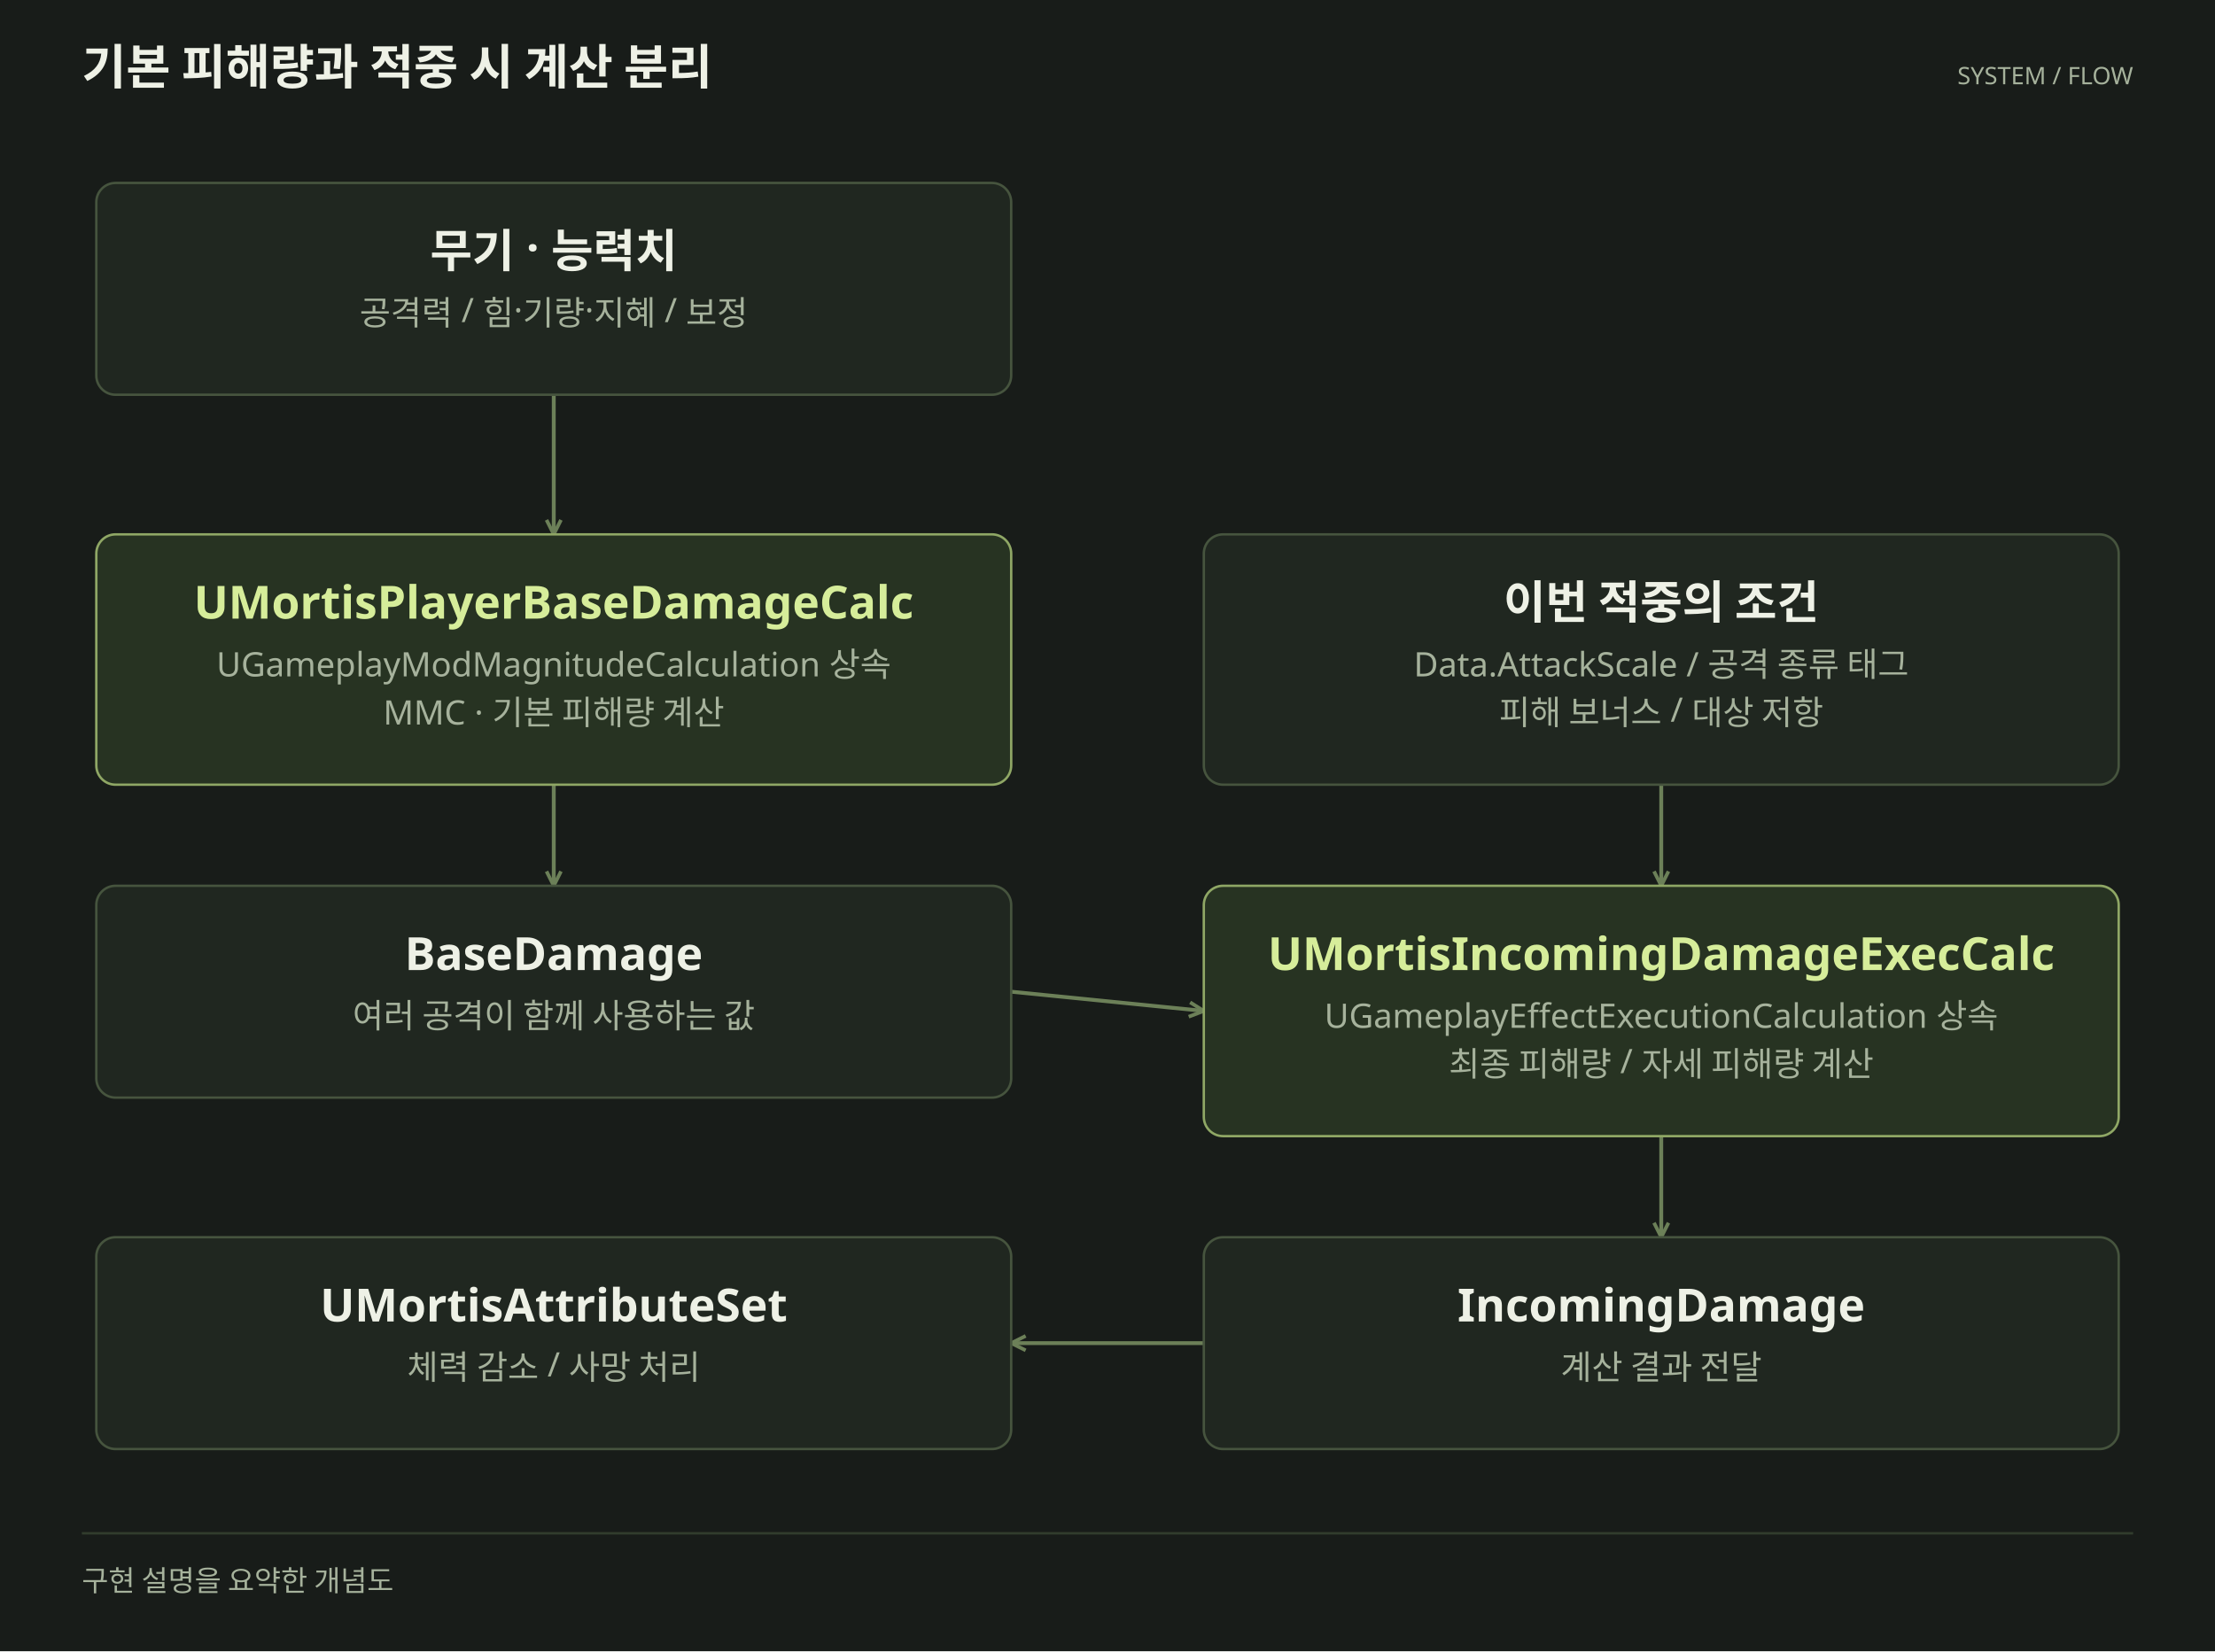
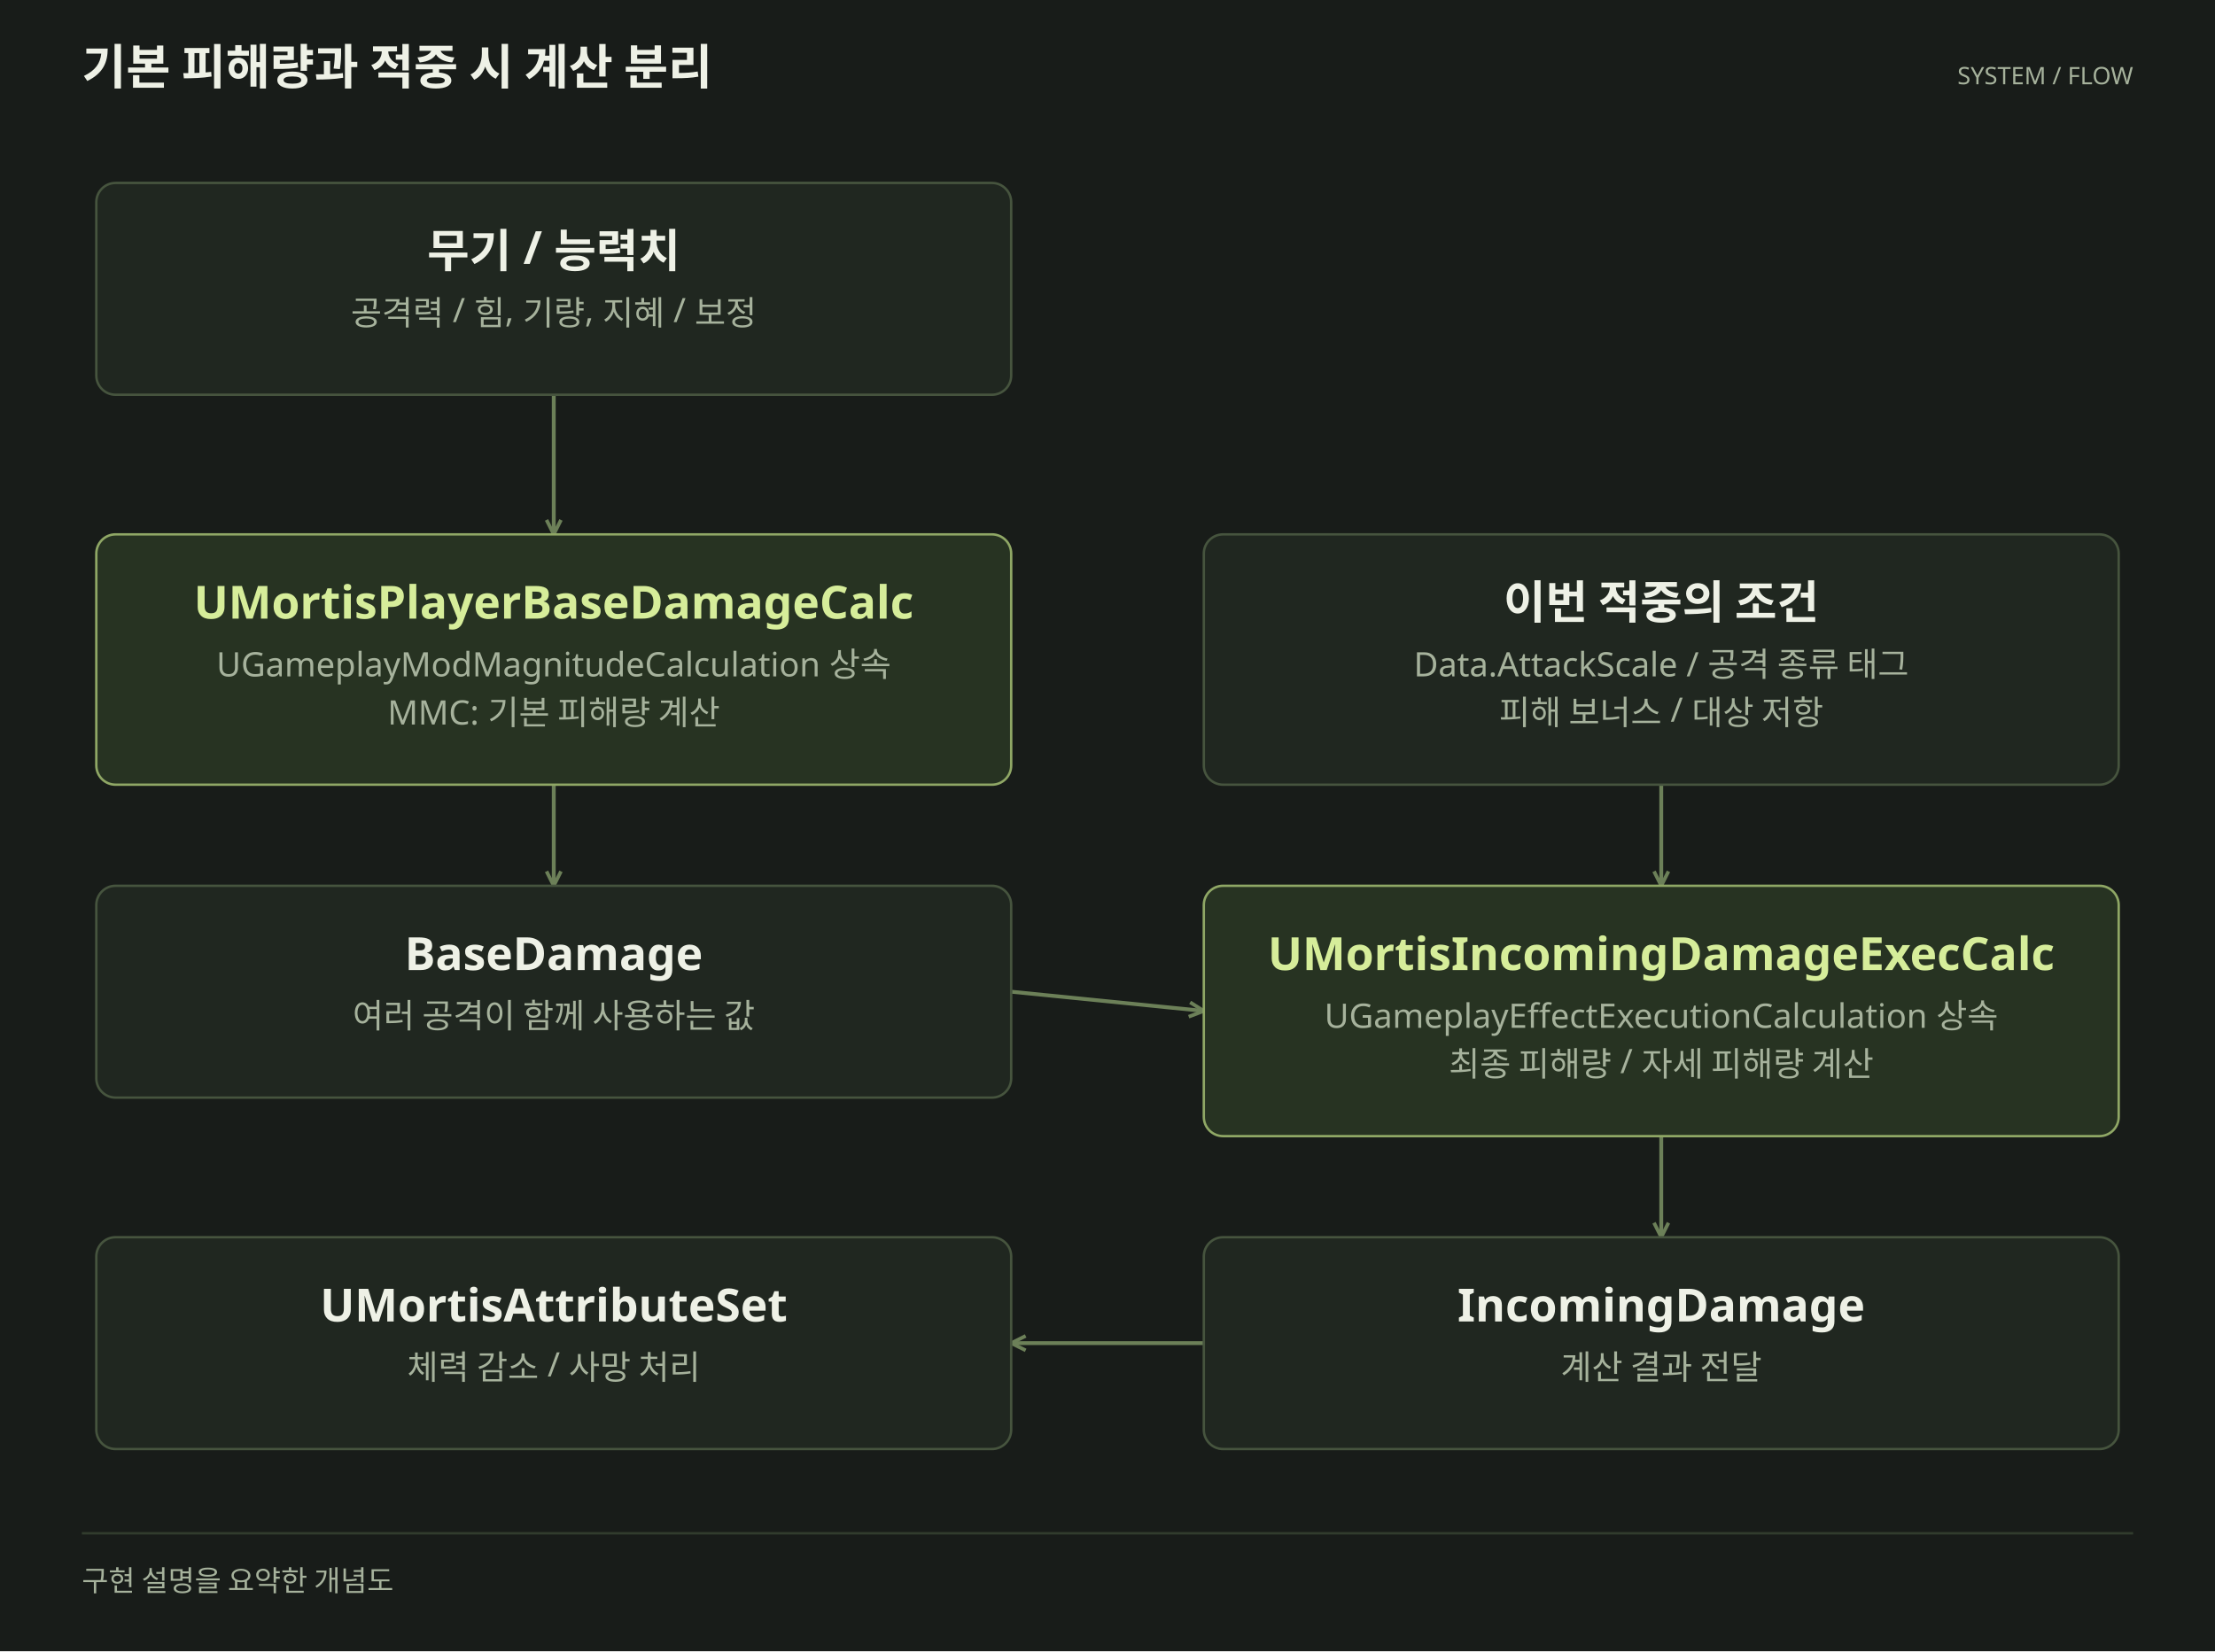
<svg xmlns="http://www.w3.org/2000/svg" width="920" height="686" viewBox="0 0 920 686" role="img" aria-labelledby="title desc">
  <defs>
    <marker id="arrow" markerWidth="8" markerHeight="8" refX="7" refY="4" orient="auto" markerUnits="userSpaceOnUse">
      <path d="M1 1 7 4 1 7" fill="none" stroke="#6c8058" stroke-width="1.5" />
    </marker>
  </defs>
  <defs>
    <marker id="inheritance" markerWidth="13" markerHeight="13" refX="12" refY="6.5" orient="auto" markerUnits="userSpaceOnUse">
      <path d="M1 1 12 6.5 1 12Z" fill="#181c19" stroke="#6c8058" stroke-width="1.5" />
    </marker>
  </defs>
  <rect width="920" height="686" fill="#181c19" />
  <g font-family="Pretendard,Noto Sans KR,Apple SD Gothic Neo,Malgun Gothic,sans-serif">
    <text x="34" y="35" fill="#eef1e6" font-size="20" font-weight="600" text-anchor="start">기본 피해량과 적중 시 계산 분리</text>
    <text x="886" y="35" fill="#a6b29c" font-size="10" font-weight="500" text-anchor="end">SYSTEM / FLOW</text>
    <polyline points="230.0,164 230.0,193.0 230.0,193.0 230.0,222" fill="none" stroke="#6c8058" stroke-width="1.6" stroke-linejoin="round" marker-end="url(#arrow)" />
    <polyline points="230.0,326 230.0,347.0 230.0,347.0 230.0,368" fill="none" stroke="#6c8058" stroke-width="1.6" stroke-linejoin="round" marker-end="url(#arrow)" />
    <polyline points="420,412.0 500,420.0" fill="none" stroke="#6c8058" stroke-width="1.6" stroke-linejoin="round" marker-end="url(#arrow)" />
    <polyline points="690.0,326 690.0,347.0 690.0,347.0 690.0,368" fill="none" stroke="#6c8058" stroke-width="1.6" stroke-linejoin="round" marker-end="url(#arrow)" />
    <polyline points="690.0,472 690.0,493.0 690.0,493.0 690.0,514" fill="none" stroke="#6c8058" stroke-width="1.6" stroke-linejoin="round" marker-end="url(#arrow)" />
    <polyline points="500,558.0 420,558.0" fill="none" stroke="#6c8058" stroke-width="1.6" stroke-linejoin="round" marker-end="url(#arrow)" />
    <rect x="40" y="76" width="380" height="88" rx="8" fill="#202720" stroke="#46543e" />
-     <text x="230.0" y="111" fill="#eef1e6" font-size="19" font-weight="600" text-anchor="middle">무기 · 능력치</text>
-     <text x="230.0" y="135" fill="#a6b29c" font-size="14" font-weight="400" text-anchor="middle">공격력 / 힘·기량·지혜 / 보정</text>
+     <text x="230.0" y="111" fill="#eef1e6" font-size="19" font-weight="600" text-anchor="middle">무기 / 능력치</text>
+     <text x="230.0" y="135" fill="#a6b29c" font-size="14" font-weight="400" text-anchor="middle">공격력 / 힘, 기량, 지혜 / 보정</text>
    <rect x="40" y="222" width="380" height="104" rx="8" fill="#273322" stroke="#8fa765" />
    <text x="230.0" y="257" fill="#d6ed9a" font-size="19" font-weight="600" text-anchor="middle">UMortisPlayerBaseDamageCalc</text>
    <text x="230.0" y="281" fill="#a6b29c" font-size="14" font-weight="400" text-anchor="middle">UGameplayModMagnitudeCalculation 상속</text>
-     <text x="230.0" y="301" fill="#a6b29c" font-size="14" font-weight="400" text-anchor="middle">MMC · 기본 피해량 계산</text>
+     <text x="230.0" y="301" fill="#a6b29c" font-size="14" font-weight="400" text-anchor="middle">MMC: 기본 피해량 계산</text>
    <rect x="40" y="368" width="380" height="88" rx="8" fill="#202720" stroke="#46543e" />
    <text x="230.0" y="403" fill="#eef1e6" font-size="19" font-weight="600" text-anchor="middle">BaseDamage</text>
    <text x="230.0" y="427" fill="#a6b29c" font-size="14" font-weight="400" text-anchor="middle">여러 공격이 함께 사용하는 값</text>
    <rect x="500" y="222" width="380" height="104" rx="8" fill="#202720" stroke="#46543e" />
    <text x="690.0" y="257" fill="#eef1e6" font-size="19" font-weight="600" text-anchor="middle">이번 적중의 조건</text>
    <text x="690.0" y="281" fill="#a6b29c" font-size="14" font-weight="400" text-anchor="middle">Data.AttackScale / 공격 종류 태그</text>
    <text x="690.0" y="301" fill="#a6b29c" font-size="14" font-weight="400" text-anchor="middle">피해 보너스 / 대상 저항</text>
    <rect x="500" y="368" width="380" height="104" rx="8" fill="#273322" stroke="#8fa765" />
    <text x="690.0" y="403" fill="#d6ed9a" font-size="19" font-weight="600" text-anchor="middle">UMortisIncomingDamageExecCalc</text>
    <text x="690.0" y="427" fill="#a6b29c" font-size="14" font-weight="400" text-anchor="middle">UGameplayEffectExecutionCalculation 상속</text>
    <text x="690.0" y="447" fill="#a6b29c" font-size="14" font-weight="400" text-anchor="middle">최종 피해량 / 자세 피해량 계산</text>
    <rect x="500" y="514" width="380" height="88" rx="8" fill="#202720" stroke="#46543e" />
    <text x="690.0" y="549" fill="#eef1e6" font-size="19" font-weight="600" text-anchor="middle">IncomingDamage</text>
    <text x="690.0" y="573" fill="#a6b29c" font-size="14" font-weight="400" text-anchor="middle">계산 결과 전달</text>
    <rect x="40" y="514" width="380" height="88" rx="8" fill="#202720" stroke="#46543e" />
    <text x="230.0" y="549" fill="#eef1e6" font-size="19" font-weight="600" text-anchor="middle">UMortisAttributeSet</text>
    <text x="230.0" y="573" fill="#a6b29c" font-size="14" font-weight="400" text-anchor="middle">체력 감소 / 사망 처리</text>
    <path d="M34 637H886" stroke="#313c2d" />
    <text x="34" y="661" fill="#a6b29c" font-size="12" font-weight="400" text-anchor="start">구현 설명을 요약한 개념도</text>
  </g>
</svg>
